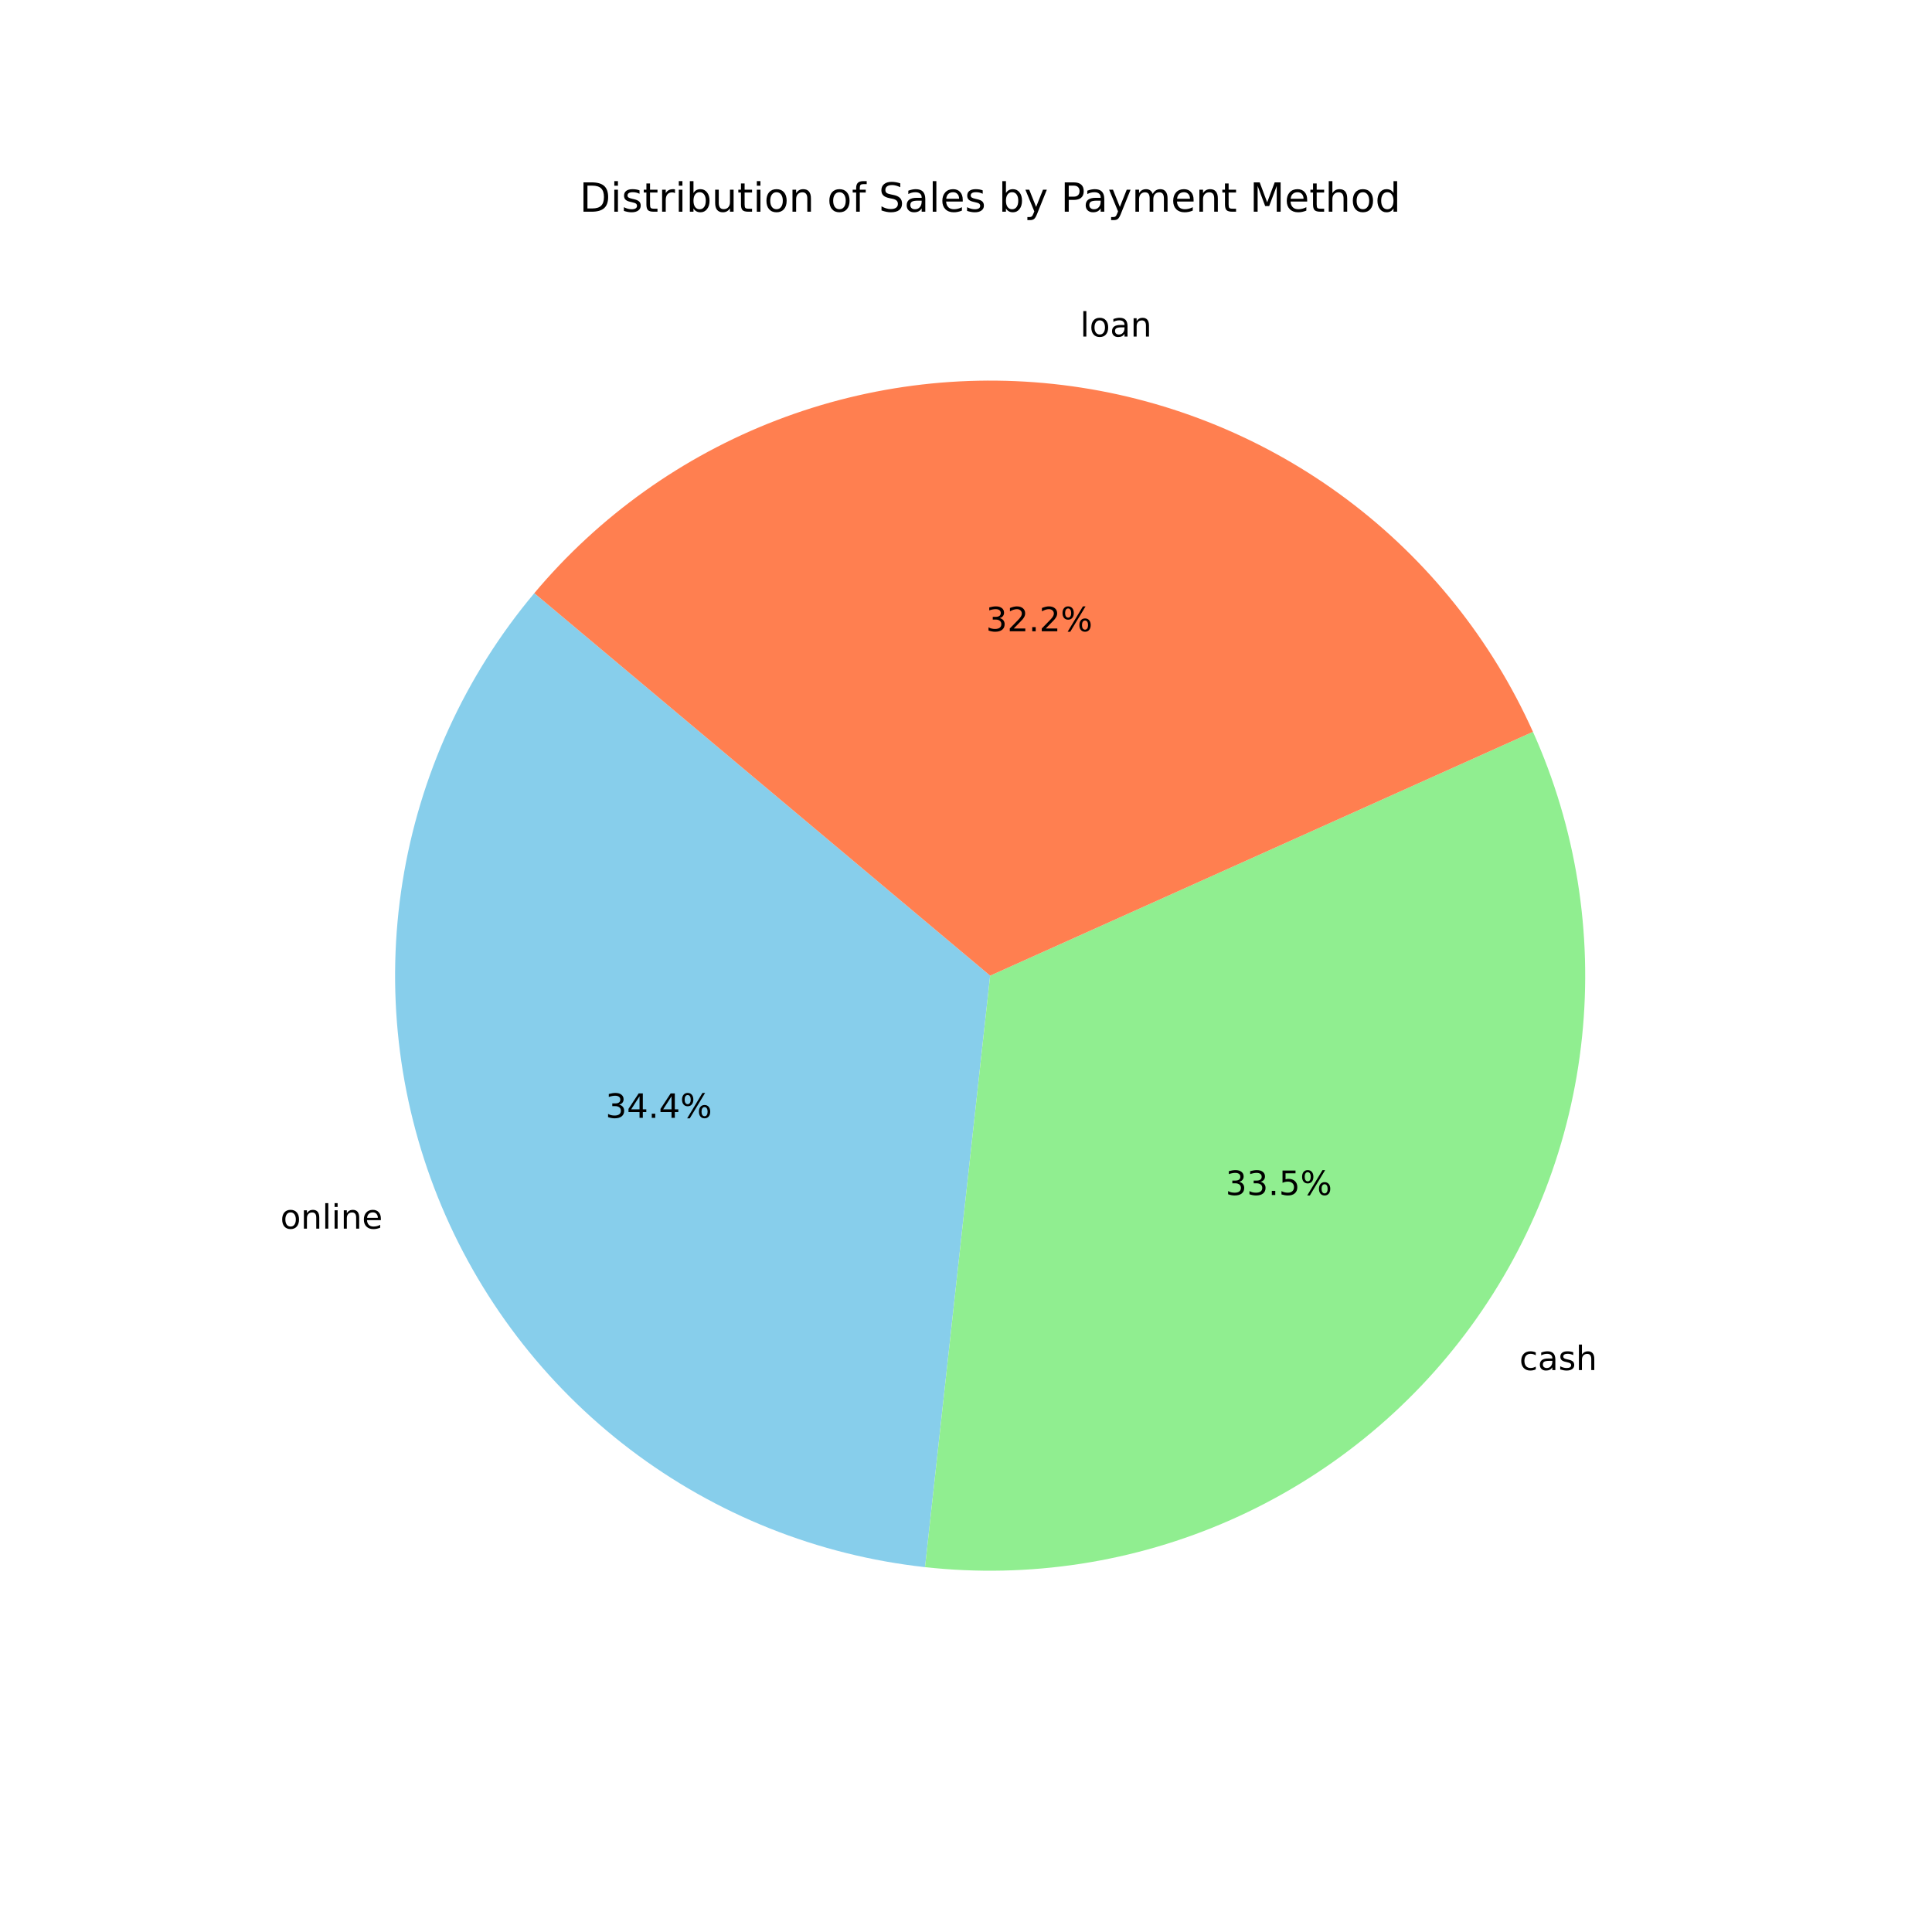
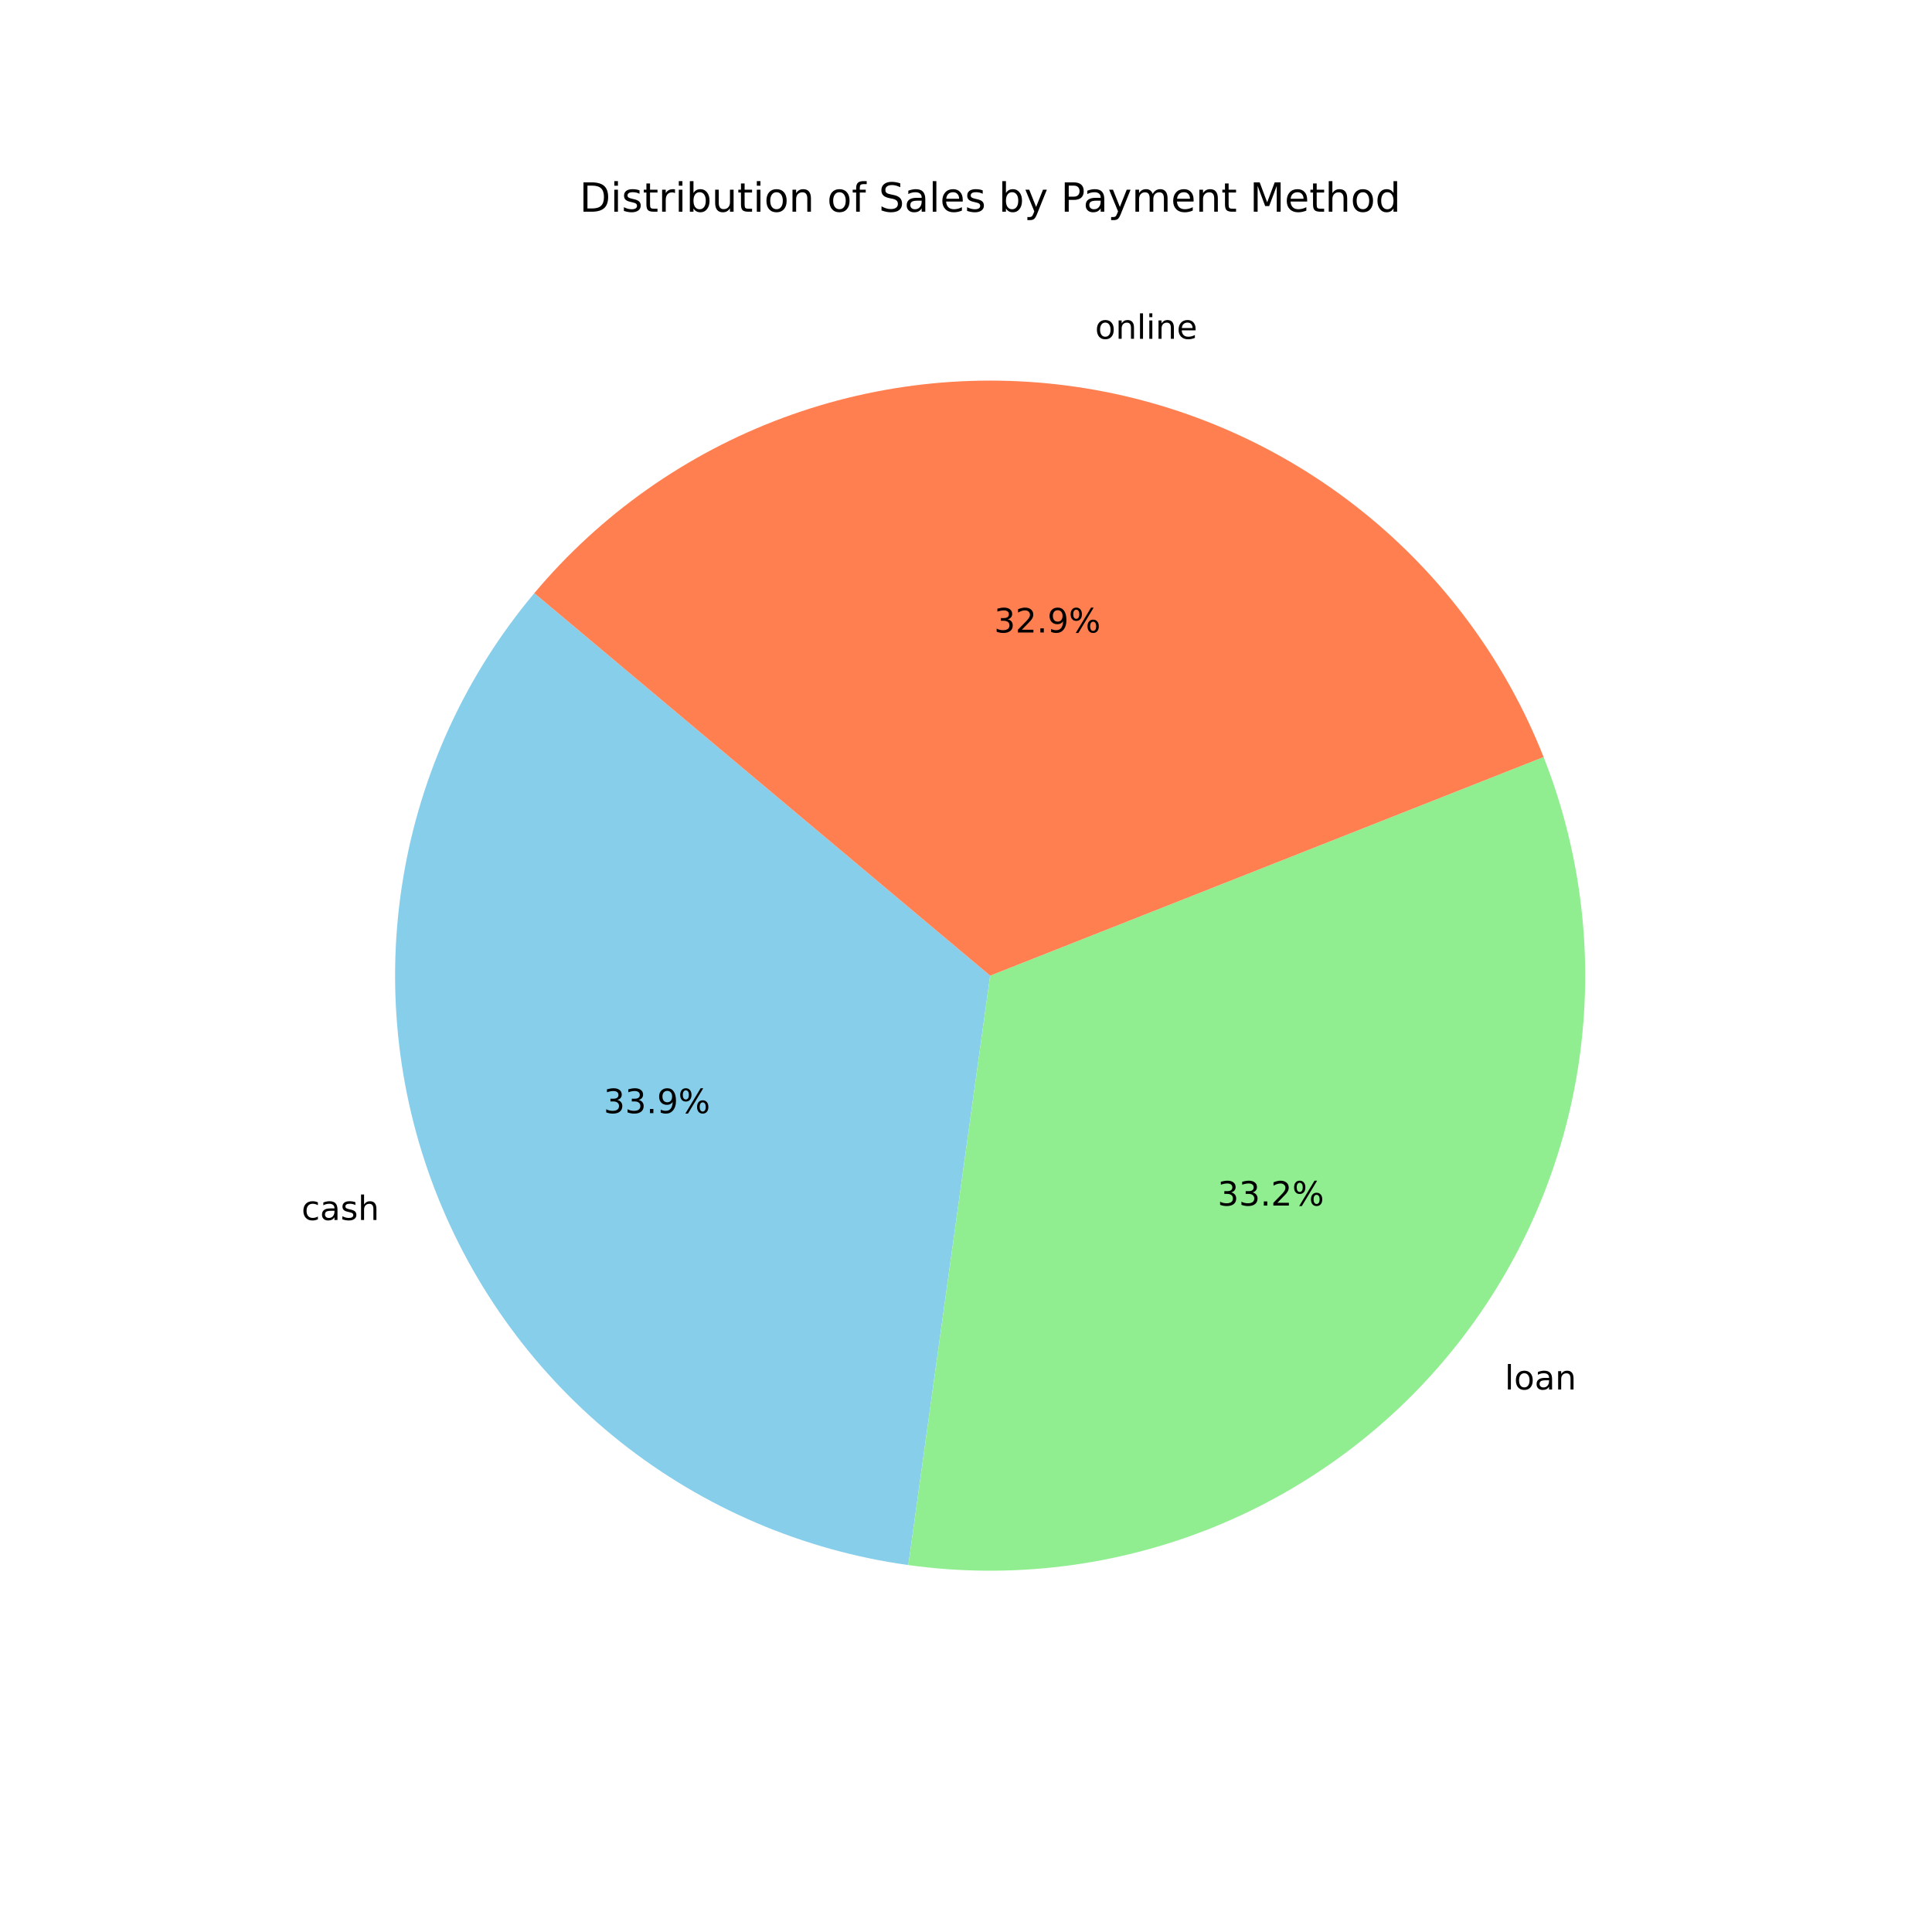
<svg xmlns="http://www.w3.org/2000/svg" xmlns:xlink="http://www.w3.org/1999/xlink" width="576pt" height="576pt" viewBox="0 0 576 576" version="1.1">
  <defs>
    <style type="text/css">*{stroke-linejoin: round; stroke-linecap: butt}</style>
  </defs>
  <g id="figure_1">
    <g id="patch_1">
      <path d="M 0 576  L 576 576  L 576 0  L 0 0  z " style="fill: #ffffff" />
    </g>
    <g id="axes_1">
      <g id="patch_2">
-         <path d="M 159.298 176.844  C 138.654 201.446 125.073 231.198 120.01 262.912  C 114.947 294.626 118.59 327.127 130.547 356.934  C 142.505 386.74 162.334 412.748 187.912 432.17  C 213.489 451.592 243.866 463.709 275.789 467.223  L 295.2 290.88  z " style="fill: #87ceeb" />
+         <path d="M 159.298 176.844  C 138.928 201.12 125.43 230.415 120.213 261.672  C 114.996 292.929 118.247 325.021 129.629 354.596  C 141.01 384.171 160.11 410.163 184.935 429.859  C 209.76 449.555 239.415 462.245 270.803 466.603  L 295.2 290.88  z " style="fill: #87ceeb" />
      </g>
      <g id="patch_3">
-         <path d="M 275.789 467.223  C 306.864 470.644 338.299 465.79 366.896 453.155  C 395.493 440.521 420.248 420.549 438.644 395.271  C 457.04 369.992 468.432 340.295 471.66 309.199  C 474.888 278.102 469.84 246.698 457.028 218.18  L 295.2 290.88  z " style="fill: #90ee90" />
+         <path d="M 270.803 466.602  C 301.506 470.865 332.797 467.008 361.545 455.416  C 390.293 443.824 415.508 424.897 434.666 400.529  C 453.824 376.161 466.265 347.192 470.745 316.52  C 475.225 285.848 471.589 254.531 460.201 225.702  L 295.2 290.88  z " style="fill: #90ee90" />
      </g>
      <g id="patch_4">
-         <path d="M 457.028 218.18  C 444.718 190.778 425.647 166.947 401.611 148.928  C 377.575 130.91 349.351 119.289 319.597 115.158  C 289.842 111.026 259.52 114.52 231.484 125.309  C 203.449 136.097 178.607 153.832 159.298 176.844  L 295.2 290.88  z " style="fill: #ff7f50" />
+         <path d="M 460.201 225.702  C 448.911 197.119 430.385 171.955 406.446 152.685  C 382.507 133.414 353.967 120.691 323.633 115.765  C 293.299 110.84 262.199 113.88 233.393 124.586  C 204.587 135.293 179.051 153.303 159.298 176.844  L 295.2 290.88  z " style="fill: #ff7f50" />
      </g>
      <g id="matplotlib.axis_1" />
      <g id="matplotlib.axis_2" />
      <g id="text_1">
-         <g transform="translate(83.5789 366.2984) scale(0.1 -0.1)">
-           <defs>
-             <path id="DejaVuSans-6f" d="M 1959 3097  Q 1497 3097 1228 2736  Q 959 2375 959 1747  Q 959 1119 1226 758  Q 1494 397 1959 397  Q 2419 397 2687 759  Q 2956 1122 2956 1747  Q 2956 2369 2687 2733  Q 2419 3097 1959 3097  z M 1959 3584  Q 2709 3584 3137 3096  Q 3566 2609 3566 1747  Q 3566 888 3137 398  Q 2709 -91 1959 -91  Q 1206 -91 779 398  Q 353 888 353 1747  Q 353 2609 779 3096  Q 1206 3584 1959 3584  z " transform="scale(0.015625)" />
-             <path id="DejaVuSans-6e" d="M 3513 2113  L 3513 0  L 2938 0  L 2938 2094  Q 2938 2591 2744 2837  Q 2550 3084 2163 3084  Q 1697 3084 1428 2787  Q 1159 2491 1159 1978  L 1159 0  L 581 0  L 581 3500  L 1159 3500  L 1159 2956  Q 1366 3272 1645 3428  Q 1925 3584 2291 3584  Q 2894 3584 3203 3211  Q 3513 2838 3513 2113  z " transform="scale(0.015625)" />
-             <path id="DejaVuSans-6c" d="M 603 4863  L 1178 4863  L 1178 0  L 603 0  L 603 4863  z " transform="scale(0.015625)" />
-             <path id="DejaVuSans-69" d="M 603 3500  L 1178 3500  L 1178 0  L 603 0  L 603 3500  z M 603 4863  L 1178 4863  L 1178 4134  L 603 4134  L 603 4863  z " transform="scale(0.015625)" />
-             <path id="DejaVuSans-65" d="M 3597 1894  L 3597 1613  L 953 1613  Q 991 1019 1311 708  Q 1631 397 2203 397  Q 2534 397 2845 478  Q 3156 559 3463 722  L 3463 178  Q 3153 47 2828 -22  Q 2503 -91 2169 -91  Q 1331 -91 842 396  Q 353 884 353 1716  Q 353 2575 817 3079  Q 1281 3584 2069 3584  Q 2775 3584 3186 3129  Q 3597 2675 3597 1894  z M 3022 2063  Q 3016 2534 2758 2815  Q 2500 3097 2075 3097  Q 1594 3097 1305 2825  Q 1016 2553 972 2059  L 3022 2063  z " transform="scale(0.015625)" />
-           </defs>
-           <use xlink:href="#DejaVuSans-6f" />
-           <use xlink:href="#DejaVuSans-6e" x="61.182" />
-           <use xlink:href="#DejaVuSans-6c" x="124.561" />
-           <use xlink:href="#DejaVuSans-69" x="152.344" />
-           <use xlink:href="#DejaVuSans-6e" x="180.127" />
-           <use xlink:href="#DejaVuSans-65" x="243.506" />
-         </g>
-       </g>
-       <g id="text_2">
-         <g transform="translate(180.5248 333.2716) scale(0.1 -0.1)">
-           <defs>
-             <path id="DejaVuSans-33" d="M 2597 2516  Q 3050 2419 3304 2112  Q 3559 1806 3559 1356  Q 3559 666 3084 287  Q 2609 -91 1734 -91  Q 1441 -91 1130 -33  Q 819 25 488 141  L 488 750  Q 750 597 1062 519  Q 1375 441 1716 441  Q 2309 441 2620 675  Q 2931 909 2931 1356  Q 2931 1769 2642 2001  Q 2353 2234 1838 2234  L 1294 2234  L 1294 2753  L 1863 2753  Q 2328 2753 2575 2939  Q 2822 3125 2822 3475  Q 2822 3834 2567 4026  Q 2313 4219 1838 4219  Q 1578 4219 1281 4162  Q 984 4106 628 3988  L 628 4550  Q 988 4650 1302 4700  Q 1616 4750 1894 4750  Q 2613 4750 3031 4423  Q 3450 4097 3450 3541  Q 3450 3153 3228 2886  Q 3006 2619 2597 2516  z " transform="scale(0.015625)" />
-             <path id="DejaVuSans-34" d="M 2419 4116  L 825 1625  L 2419 1625  L 2419 4116  z M 2253 4666  L 3047 4666  L 3047 1625  L 3713 1625  L 3713 1100  L 3047 1100  L 3047 0  L 2419 0  L 2419 1100  L 313 1100  L 313 1709  L 2253 4666  z " transform="scale(0.015625)" />
-             <path id="DejaVuSans-2e" d="M 684 794  L 1344 794  L 1344 0  L 684 0  L 684 794  z " transform="scale(0.015625)" />
-             <path id="DejaVuSans-25" d="M 4653 2053  Q 4381 2053 4226 1822  Q 4072 1591 4072 1178  Q 4072 772 4226 539  Q 4381 306 4653 306  Q 4919 306 5073 539  Q 5228 772 5228 1178  Q 5228 1588 5073 1820  Q 4919 2053 4653 2053  z M 4653 2450  Q 5147 2450 5437 2106  Q 5728 1763 5728 1178  Q 5728 594 5436 251  Q 5144 -91 4653 -91  Q 4153 -91 3862 251  Q 3572 594 3572 1178  Q 3572 1766 3864 2108  Q 4156 2450 4653 2450  z M 1428 4353  Q 1159 4353 1004 4120  Q 850 3888 850 3481  Q 850 3069 1003 2837  Q 1156 2606 1428 2606  Q 1700 2606 1854 2837  Q 2009 3069 2009 3481  Q 2009 3884 1853 4118  Q 1697 4353 1428 4353  z M 4250 4750  L 4750 4750  L 1831 -91  L 1331 -91  L 4250 4750  z M 1428 4750  Q 1922 4750 2215 4408  Q 2509 4066 2509 3481  Q 2509 2891 2217 2550  Q 1925 2209 1428 2209  Q 931 2209 642 2551  Q 353 2894 353 3481  Q 353 4063 643 4406  Q 934 4750 1428 4750  z " transform="scale(0.015625)" />
-           </defs>
-           <use xlink:href="#DejaVuSans-33" />
-           <use xlink:href="#DejaVuSans-34" x="63.623" />
-           <use xlink:href="#DejaVuSans-2e" x="127.246" />
-           <use xlink:href="#DejaVuSans-34" x="159.033" />
-           <use xlink:href="#DejaVuSans-25" x="222.656" />
-         </g>
-       </g>
-       <g id="text_3">
-         <g transform="translate(452.9884 408.4691) scale(0.1 -0.1)">
+         <g transform="translate(89.89796 363.7267) scale(0.1 -0.1)">
          <defs>
            <path id="DejaVuSans-63" d="M 3122 3366  L 3122 2828  Q 2878 2963 2633 3030  Q 2388 3097 2138 3097  Q 1578 3097 1268 2742  Q 959 2388 959 1747  Q 959 1106 1268 751  Q 1578 397 2138 397  Q 2388 397 2633 464  Q 2878 531 3122 666  L 3122 134  Q 2881 22 2623 -34  Q 2366 -91 2075 -91  Q 1284 -91 818 406  Q 353 903 353 1747  Q 353 2603 823 3093  Q 1294 3584 2113 3584  Q 2378 3584 2631 3529  Q 2884 3475 3122 3366  z " transform="scale(0.015625)" />
            <path id="DejaVuSans-61" d="M 2194 1759  Q 1497 1759 1228 1600  Q 959 1441 959 1056  Q 959 750 1161 570  Q 1363 391 1709 391  Q 2188 391 2477 730  Q 2766 1069 2766 1631  L 2766 1759  L 2194 1759  z M 3341 1997  L 3341 0  L 2766 0  L 2766 531  Q 2569 213 2275 61  Q 1981 -91 1556 -91  Q 1019 -91 701 211  Q 384 513 384 1019  Q 384 1609 779 1909  Q 1175 2209 1959 2209  L 2766 2209  L 2766 2266  Q 2766 2663 2505 2880  Q 2244 3097 1772 3097  Q 1472 3097 1187 3025  Q 903 2953 641 2809  L 641 3341  Q 956 3463 1253 3523  Q 1550 3584 1831 3584  Q 2591 3584 2966 3190  Q 3341 2797 3341 1997  z " transform="scale(0.015625)" />
            <path id="DejaVuSans-73" d="M 2834 3397  L 2834 2853  Q 2591 2978 2328 3040  Q 2066 3103 1784 3103  Q 1356 3103 1142 2972  Q 928 2841 928 2578  Q 928 2378 1081 2264  Q 1234 2150 1697 2047  L 1894 2003  Q 2506 1872 2764 1633  Q 3022 1394 3022 966  Q 3022 478 2636 193  Q 2250 -91 1575 -91  Q 1294 -91 989 -36  Q 684 19 347 128  L 347 722  Q 666 556 975 473  Q 1284 391 1588 391  Q 1994 391 2212 530  Q 2431 669 2431 922  Q 2431 1156 2273 1281  Q 2116 1406 1581 1522  L 1381 1569  Q 847 1681 609 1914  Q 372 2147 372 2553  Q 372 3047 722 3315  Q 1072 3584 1716 3584  Q 2034 3584 2315 3537  Q 2597 3491 2834 3397  z " transform="scale(0.015625)" />
            <path id="DejaVuSans-68" d="M 3513 2113  L 3513 0  L 2938 0  L 2938 2094  Q 2938 2591 2744 2837  Q 2550 3084 2163 3084  Q 1697 3084 1428 2787  Q 1159 2491 1159 1978  L 1159 0  L 581 0  L 581 4863  L 1159 4863  L 1159 2956  Q 1366 3272 1645 3428  Q 1925 3584 2291 3584  Q 2894 3584 3203 3211  Q 3513 2838 3513 2113  z " transform="scale(0.015625)" />
          </defs>
          <use xlink:href="#DejaVuSans-63" />
          <use xlink:href="#DejaVuSans-61" x="54.98" />
          <use xlink:href="#DejaVuSans-73" x="116.26" />
          <use xlink:href="#DejaVuSans-68" x="168.359" />
        </g>
      </g>
-       <g id="text_4">
-         <g transform="translate(365.3828 356.2738) scale(0.1 -0.1)">
+       <g id="text_2">
+         <g transform="translate(179.9735 331.8688) scale(0.1 -0.1)">
          <defs>
-             <path id="DejaVuSans-35" d="M 691 4666  L 3169 4666  L 3169 4134  L 1269 4134  L 1269 2991  Q 1406 3038 1543 3061  Q 1681 3084 1819 3084  Q 2600 3084 3056 2656  Q 3513 2228 3513 1497  Q 3513 744 3044 326  Q 2575 -91 1722 -91  Q 1428 -91 1123 -41  Q 819 9 494 109  L 494 744  Q 775 591 1075 516  Q 1375 441 1709 441  Q 2250 441 2565 725  Q 2881 1009 2881 1497  Q 2881 1984 2565 2268  Q 2250 2553 1709 2553  Q 1456 2553 1204 2497  Q 953 2441 691 2322  L 691 4666  z " transform="scale(0.015625)" />
+             <path id="DejaVuSans-33" d="M 2597 2516  Q 3050 2419 3304 2112  Q 3559 1806 3559 1356  Q 3559 666 3084 287  Q 2609 -91 1734 -91  Q 1441 -91 1130 -33  Q 819 25 488 141  L 488 750  Q 750 597 1062 519  Q 1375 441 1716 441  Q 2309 441 2620 675  Q 2931 909 2931 1356  Q 2931 1769 2642 2001  Q 2353 2234 1838 2234  L 1294 2234  L 1294 2753  L 1863 2753  Q 2328 2753 2575 2939  Q 2822 3125 2822 3475  Q 2822 3834 2567 4026  Q 2313 4219 1838 4219  Q 1578 4219 1281 4162  Q 984 4106 628 3988  L 628 4550  Q 988 4650 1302 4700  Q 1616 4750 1894 4750  Q 2613 4750 3031 4423  Q 3450 4097 3450 3541  Q 3450 3153 3228 2886  Q 3006 2619 2597 2516  z " transform="scale(0.015625)" />
+             <path id="DejaVuSans-2e" d="M 684 794  L 1344 794  L 1344 0  L 684 0  L 684 794  z " transform="scale(0.015625)" />
+             <path id="DejaVuSans-39" d="M 703 97  L 703 672  Q 941 559 1184 500  Q 1428 441 1663 441  Q 2288 441 2617 861  Q 2947 1281 2994 2138  Q 2813 1869 2534 1725  Q 2256 1581 1919 1581  Q 1219 1581 811 2004  Q 403 2428 403 3163  Q 403 3881 828 4315  Q 1253 4750 1959 4750  Q 2769 4750 3195 4129  Q 3622 3509 3622 2328  Q 3622 1225 3098 567  Q 2575 -91 1691 -91  Q 1453 -91 1209 -44  Q 966 3 703 97  z M 1959 2075  Q 2384 2075 2632 2365  Q 2881 2656 2881 3163  Q 2881 3666 2632 3958  Q 2384 4250 1959 4250  Q 1534 4250 1286 3958  Q 1038 3666 1038 3163  Q 1038 2656 1286 2365  Q 1534 2075 1959 2075  z " transform="scale(0.015625)" />
+             <path id="DejaVuSans-25" d="M 4653 2053  Q 4381 2053 4226 1822  Q 4072 1591 4072 1178  Q 4072 772 4226 539  Q 4381 306 4653 306  Q 4919 306 5073 539  Q 5228 772 5228 1178  Q 5228 1588 5073 1820  Q 4919 2053 4653 2053  z M 4653 2450  Q 5147 2450 5437 2106  Q 5728 1763 5728 1178  Q 5728 594 5436 251  Q 5144 -91 4653 -91  Q 4153 -91 3862 251  Q 3572 594 3572 1178  Q 3572 1766 3864 2108  Q 4156 2450 4653 2450  z M 1428 4353  Q 1159 4353 1004 4120  Q 850 3888 850 3481  Q 850 3069 1003 2837  Q 1156 2606 1428 2606  Q 1700 2606 1854 2837  Q 2009 3069 2009 3481  Q 2009 3884 1853 4118  Q 1697 4353 1428 4353  z M 4250 4750  L 4750 4750  L 1831 -91  L 1331 -91  L 4250 4750  z M 1428 4750  Q 1922 4750 2215 4408  Q 2509 4066 2509 3481  Q 2509 2891 2217 2550  Q 1925 2209 1428 2209  Q 931 2209 642 2551  Q 353 2894 353 3481  Q 353 4063 643 4406  Q 934 4750 1428 4750  z " transform="scale(0.015625)" />
          </defs>
          <use xlink:href="#DejaVuSans-33" />
          <use xlink:href="#DejaVuSans-33" x="63.623" />
          <use xlink:href="#DejaVuSans-2e" x="127.246" />
-           <use xlink:href="#DejaVuSans-35" x="159.033" />
+           <use xlink:href="#DejaVuSans-39" x="159.033" />
          <use xlink:href="#DejaVuSans-25" x="222.656" />
        </g>
      </g>
-       <g id="text_5">
-         <g transform="translate(322.0364 100.3446) scale(0.1 -0.1)">
+       <g id="text_3">
+         <g transform="translate(448.6124 414.2532) scale(0.1 -0.1)">
+           <defs>
+             <path id="DejaVuSans-6c" d="M 603 4863  L 1178 4863  L 1178 0  L 603 0  L 603 4863  z " transform="scale(0.015625)" />
+             <path id="DejaVuSans-6f" d="M 1959 3097  Q 1497 3097 1228 2736  Q 959 2375 959 1747  Q 959 1119 1226 758  Q 1494 397 1959 397  Q 2419 397 2687 759  Q 2956 1122 2956 1747  Q 2956 2369 2687 2733  Q 2419 3097 1959 3097  z M 1959 3584  Q 2709 3584 3137 3096  Q 3566 2609 3566 1747  Q 3566 888 3137 398  Q 2709 -91 1959 -91  Q 1206 -91 779 398  Q 353 888 353 1747  Q 353 2609 779 3096  Q 1206 3584 1959 3584  z " transform="scale(0.015625)" />
+             <path id="DejaVuSans-6e" d="M 3513 2113  L 3513 0  L 2938 0  L 2938 2094  Q 2938 2591 2744 2837  Q 2550 3084 2163 3084  Q 1697 3084 1428 2787  Q 1159 2491 1159 1978  L 1159 0  L 581 0  L 581 3500  L 1159 3500  L 1159 2956  Q 1366 3272 1645 3428  Q 1925 3584 2291 3584  Q 2894 3584 3203 3211  Q 3513 2838 3513 2113  z " transform="scale(0.015625)" />
+           </defs>
          <use xlink:href="#DejaVuSans-6c" />
          <use xlink:href="#DejaVuSans-6f" x="27.783" />
          <use xlink:href="#DejaVuSans-61" x="88.965" />
          <use xlink:href="#DejaVuSans-6e" x="150.244" />
        </g>
      </g>
-       <g id="text_6">
-         <g transform="translate(293.9544 188.2059) scale(0.1 -0.1)">
+       <g id="text_4">
+         <g transform="translate(362.9959 359.4287) scale(0.1 -0.1)">
          <defs>
            <path id="DejaVuSans-32" d="M 1228 531  L 3431 531  L 3431 0  L 469 0  L 469 531  Q 828 903 1448 1529  Q 2069 2156 2228 2338  Q 2531 2678 2651 2914  Q 2772 3150 2772 3378  Q 2772 3750 2511 3984  Q 2250 4219 1831 4219  Q 1534 4219 1204 4116  Q 875 4013 500 3803  L 500 4441  Q 881 4594 1212 4672  Q 1544 4750 1819 4750  Q 2544 4750 2975 4387  Q 3406 4025 3406 3419  Q 3406 3131 3298 2873  Q 3191 2616 2906 2266  Q 2828 2175 2409 1742  Q 1991 1309 1228 531  z " transform="scale(0.015625)" />
          </defs>
          <use xlink:href="#DejaVuSans-33" />
+           <use xlink:href="#DejaVuSans-33" x="63.623" />
+           <use xlink:href="#DejaVuSans-2e" x="127.246" />
+           <use xlink:href="#DejaVuSans-32" x="159.033" />
+           <use xlink:href="#DejaVuSans-25" x="222.656" />
+         </g>
+       </g>
+       <g id="text_5">
+         <g transform="translate(326.4764 101.0132) scale(0.1 -0.1)">
+           <defs>
+             <path id="DejaVuSans-69" d="M 603 3500  L 1178 3500  L 1178 0  L 603 0  L 603 3500  z M 603 4863  L 1178 4863  L 1178 4134  L 603 4134  L 603 4863  z " transform="scale(0.015625)" />
+             <path id="DejaVuSans-65" d="M 3597 1894  L 3597 1613  L 953 1613  Q 991 1019 1311 708  Q 1631 397 2203 397  Q 2534 397 2845 478  Q 3156 559 3463 722  L 3463 178  Q 3153 47 2828 -22  Q 2503 -91 2169 -91  Q 1331 -91 842 396  Q 353 884 353 1716  Q 353 2575 817 3079  Q 1281 3584 2069 3584  Q 2775 3584 3186 3129  Q 3597 2675 3597 1894  z M 3022 2063  Q 3016 2534 2758 2815  Q 2500 3097 2075 3097  Q 1594 3097 1305 2825  Q 1016 2553 972 2059  L 3022 2063  z " transform="scale(0.015625)" />
+           </defs>
+           <use xlink:href="#DejaVuSans-6f" />
+           <use xlink:href="#DejaVuSans-6e" x="61.182" />
+           <use xlink:href="#DejaVuSans-6c" x="124.561" />
+           <use xlink:href="#DejaVuSans-69" x="152.344" />
+           <use xlink:href="#DejaVuSans-6e" x="180.127" />
+           <use xlink:href="#DejaVuSans-65" x="243.506" />
+         </g>
+       </g>
+       <g id="text_6">
+         <g transform="translate(296.3763 188.5706) scale(0.1 -0.1)">
+           <use xlink:href="#DejaVuSans-33" />
          <use xlink:href="#DejaVuSans-32" x="63.623" />
          <use xlink:href="#DejaVuSans-2e" x="127.246" />
-           <use xlink:href="#DejaVuSans-32" x="159.033" />
+           <use xlink:href="#DejaVuSans-39" x="159.033" />
          <use xlink:href="#DejaVuSans-25" x="222.656" />
        </g>
      </g>
      <g id="text_7">
        <g transform="translate(172.7784 63.12) scale(0.12 -0.12)">
          <defs>
            <path id="DejaVuSans-44" d="M 1259 4147  L 1259 519  L 2022 519  Q 2988 519 3436 956  Q 3884 1394 3884 2338  Q 3884 3275 3436 3711  Q 2988 4147 2022 4147  L 1259 4147  z M 628 4666  L 1925 4666  Q 3281 4666 3915 4102  Q 4550 3538 4550 2338  Q 4550 1131 3912 565  Q 3275 0 1925 0  L 628 0  L 628 4666  z " transform="scale(0.015625)" />
            <path id="DejaVuSans-74" d="M 1172 4494  L 1172 3500  L 2356 3500  L 2356 3053  L 1172 3053  L 1172 1153  Q 1172 725 1289 603  Q 1406 481 1766 481  L 2356 481  L 2356 0  L 1766 0  Q 1100 0 847 248  Q 594 497 594 1153  L 594 3053  L 172 3053  L 172 3500  L 594 3500  L 594 4494  L 1172 4494  z " transform="scale(0.015625)" />
            <path id="DejaVuSans-72" d="M 2631 2963  Q 2534 3019 2420 3045  Q 2306 3072 2169 3072  Q 1681 3072 1420 2755  Q 1159 2438 1159 1844  L 1159 0  L 581 0  L 581 3500  L 1159 3500  L 1159 2956  Q 1341 3275 1631 3429  Q 1922 3584 2338 3584  Q 2397 3584 2469 3576  Q 2541 3569 2628 3553  L 2631 2963  z " transform="scale(0.015625)" />
            <path id="DejaVuSans-62" d="M 3116 1747  Q 3116 2381 2855 2742  Q 2594 3103 2138 3103  Q 1681 3103 1420 2742  Q 1159 2381 1159 1747  Q 1159 1113 1420 752  Q 1681 391 2138 391  Q 2594 391 2855 752  Q 3116 1113 3116 1747  z M 1159 2969  Q 1341 3281 1617 3432  Q 1894 3584 2278 3584  Q 2916 3584 3314 3078  Q 3713 2572 3713 1747  Q 3713 922 3314 415  Q 2916 -91 2278 -91  Q 1894 -91 1617 61  Q 1341 213 1159 525  L 1159 0  L 581 0  L 581 4863  L 1159 4863  L 1159 2969  z " transform="scale(0.015625)" />
            <path id="DejaVuSans-75" d="M 544 1381  L 544 3500  L 1119 3500  L 1119 1403  Q 1119 906 1312 657  Q 1506 409 1894 409  Q 2359 409 2629 706  Q 2900 1003 2900 1516  L 2900 3500  L 3475 3500  L 3475 0  L 2900 0  L 2900 538  Q 2691 219 2414 64  Q 2138 -91 1772 -91  Q 1169 -91 856 284  Q 544 659 544 1381  z M 1991 3584  L 1991 3584  z " transform="scale(0.015625)" />
            <path id="DejaVuSans-20" transform="scale(0.015625)" />
            <path id="DejaVuSans-66" d="M 2375 4863  L 2375 4384  L 1825 4384  Q 1516 4384 1395 4259  Q 1275 4134 1275 3809  L 1275 3500  L 2222 3500  L 2222 3053  L 1275 3053  L 1275 0  L 697 0  L 697 3053  L 147 3053  L 147 3500  L 697 3500  L 697 3744  Q 697 4328 969 4595  Q 1241 4863 1831 4863  L 2375 4863  z " transform="scale(0.015625)" />
            <path id="DejaVuSans-53" d="M 3425 4513  L 3425 3897  Q 3066 4069 2747 4153  Q 2428 4238 2131 4238  Q 1616 4238 1336 4038  Q 1056 3838 1056 3469  Q 1056 3159 1242 3001  Q 1428 2844 1947 2747  L 2328 2669  Q 3034 2534 3370 2195  Q 3706 1856 3706 1288  Q 3706 609 3251 259  Q 2797 -91 1919 -91  Q 1588 -91 1214 -16  Q 841 59 441 206  L 441 856  Q 825 641 1194 531  Q 1563 422 1919 422  Q 2459 422 2753 634  Q 3047 847 3047 1241  Q 3047 1584 2836 1778  Q 2625 1972 2144 2069  L 1759 2144  Q 1053 2284 737 2584  Q 422 2884 422 3419  Q 422 4038 858 4394  Q 1294 4750 2059 4750  Q 2388 4750 2728 4690  Q 3069 4631 3425 4513  z " transform="scale(0.015625)" />
            <path id="DejaVuSans-79" d="M 2059 -325  Q 1816 -950 1584 -1140  Q 1353 -1331 966 -1331  L 506 -1331  L 506 -850  L 844 -850  Q 1081 -850 1212 -737  Q 1344 -625 1503 -206  L 1606 56  L 191 3500  L 800 3500  L 1894 763  L 2988 3500  L 3597 3500  L 2059 -325  z " transform="scale(0.015625)" />
            <path id="DejaVuSans-50" d="M 1259 4147  L 1259 2394  L 2053 2394  Q 2494 2394 2734 2622  Q 2975 2850 2975 3272  Q 2975 3691 2734 3919  Q 2494 4147 2053 4147  L 1259 4147  z M 628 4666  L 2053 4666  Q 2838 4666 3239 4311  Q 3641 3956 3641 3272  Q 3641 2581 3239 2228  Q 2838 1875 2053 1875  L 1259 1875  L 1259 0  L 628 0  L 628 4666  z " transform="scale(0.015625)" />
            <path id="DejaVuSans-6d" d="M 3328 2828  Q 3544 3216 3844 3400  Q 4144 3584 4550 3584  Q 5097 3584 5394 3201  Q 5691 2819 5691 2113  L 5691 0  L 5113 0  L 5113 2094  Q 5113 2597 4934 2840  Q 4756 3084 4391 3084  Q 3944 3084 3684 2787  Q 3425 2491 3425 1978  L 3425 0  L 2847 0  L 2847 2094  Q 2847 2600 2669 2842  Q 2491 3084 2119 3084  Q 1678 3084 1418 2786  Q 1159 2488 1159 1978  L 1159 0  L 581 0  L 581 3500  L 1159 3500  L 1159 2956  Q 1356 3278 1631 3431  Q 1906 3584 2284 3584  Q 2666 3584 2933 3390  Q 3200 3197 3328 2828  z " transform="scale(0.015625)" />
            <path id="DejaVuSans-4d" d="M 628 4666  L 1569 4666  L 2759 1491  L 3956 4666  L 4897 4666  L 4897 0  L 4281 0  L 4281 4097  L 3078 897  L 2444 897  L 1241 4097  L 1241 0  L 628 0  L 628 4666  z " transform="scale(0.015625)" />
            <path id="DejaVuSans-64" d="M 2906 2969  L 2906 4863  L 3481 4863  L 3481 0  L 2906 0  L 2906 525  Q 2725 213 2448 61  Q 2172 -91 1784 -91  Q 1150 -91 751 415  Q 353 922 353 1747  Q 353 2572 751 3078  Q 1150 3584 1784 3584  Q 2172 3584 2448 3432  Q 2725 3281 2906 2969  z M 947 1747  Q 947 1113 1208 752  Q 1469 391 1925 391  Q 2381 391 2643 752  Q 2906 1113 2906 1747  Q 2906 2381 2643 2742  Q 2381 3103 1925 3103  Q 1469 3103 1208 2742  Q 947 2381 947 1747  z " transform="scale(0.015625)" />
          </defs>
          <use xlink:href="#DejaVuSans-44" />
          <use xlink:href="#DejaVuSans-69" x="77.002" />
          <use xlink:href="#DejaVuSans-73" x="104.785" />
          <use xlink:href="#DejaVuSans-74" x="156.885" />
          <use xlink:href="#DejaVuSans-72" x="196.094" />
          <use xlink:href="#DejaVuSans-69" x="237.207" />
          <use xlink:href="#DejaVuSans-62" x="264.99" />
          <use xlink:href="#DejaVuSans-75" x="328.467" />
          <use xlink:href="#DejaVuSans-74" x="391.846" />
          <use xlink:href="#DejaVuSans-69" x="431.055" />
          <use xlink:href="#DejaVuSans-6f" x="458.838" />
          <use xlink:href="#DejaVuSans-6e" x="520.02" />
          <use xlink:href="#DejaVuSans-20" x="583.398" />
          <use xlink:href="#DejaVuSans-6f" x="615.186" />
          <use xlink:href="#DejaVuSans-66" x="676.367" />
          <use xlink:href="#DejaVuSans-20" x="711.572" />
          <use xlink:href="#DejaVuSans-53" x="743.359" />
          <use xlink:href="#DejaVuSans-61" x="806.836" />
          <use xlink:href="#DejaVuSans-6c" x="868.115" />
          <use xlink:href="#DejaVuSans-65" x="895.898" />
          <use xlink:href="#DejaVuSans-73" x="957.422" />
          <use xlink:href="#DejaVuSans-20" x="1009.521" />
          <use xlink:href="#DejaVuSans-62" x="1041.309" />
          <use xlink:href="#DejaVuSans-79" x="1104.785" />
          <use xlink:href="#DejaVuSans-20" x="1163.965" />
          <use xlink:href="#DejaVuSans-50" x="1195.752" />
          <use xlink:href="#DejaVuSans-61" x="1251.555" />
          <use xlink:href="#DejaVuSans-79" x="1312.834" />
          <use xlink:href="#DejaVuSans-6d" x="1372.014" />
          <use xlink:href="#DejaVuSans-65" x="1469.426" />
          <use xlink:href="#DejaVuSans-6e" x="1530.949" />
          <use xlink:href="#DejaVuSans-74" x="1594.328" />
          <use xlink:href="#DejaVuSans-20" x="1633.537" />
          <use xlink:href="#DejaVuSans-4d" x="1665.324" />
          <use xlink:href="#DejaVuSans-65" x="1751.604" />
          <use xlink:href="#DejaVuSans-74" x="1813.127" />
          <use xlink:href="#DejaVuSans-68" x="1852.336" />
          <use xlink:href="#DejaVuSans-6f" x="1915.715" />
          <use xlink:href="#DejaVuSans-64" x="1976.896" />
        </g>
      </g>
    </g>
  </g>
</svg>
